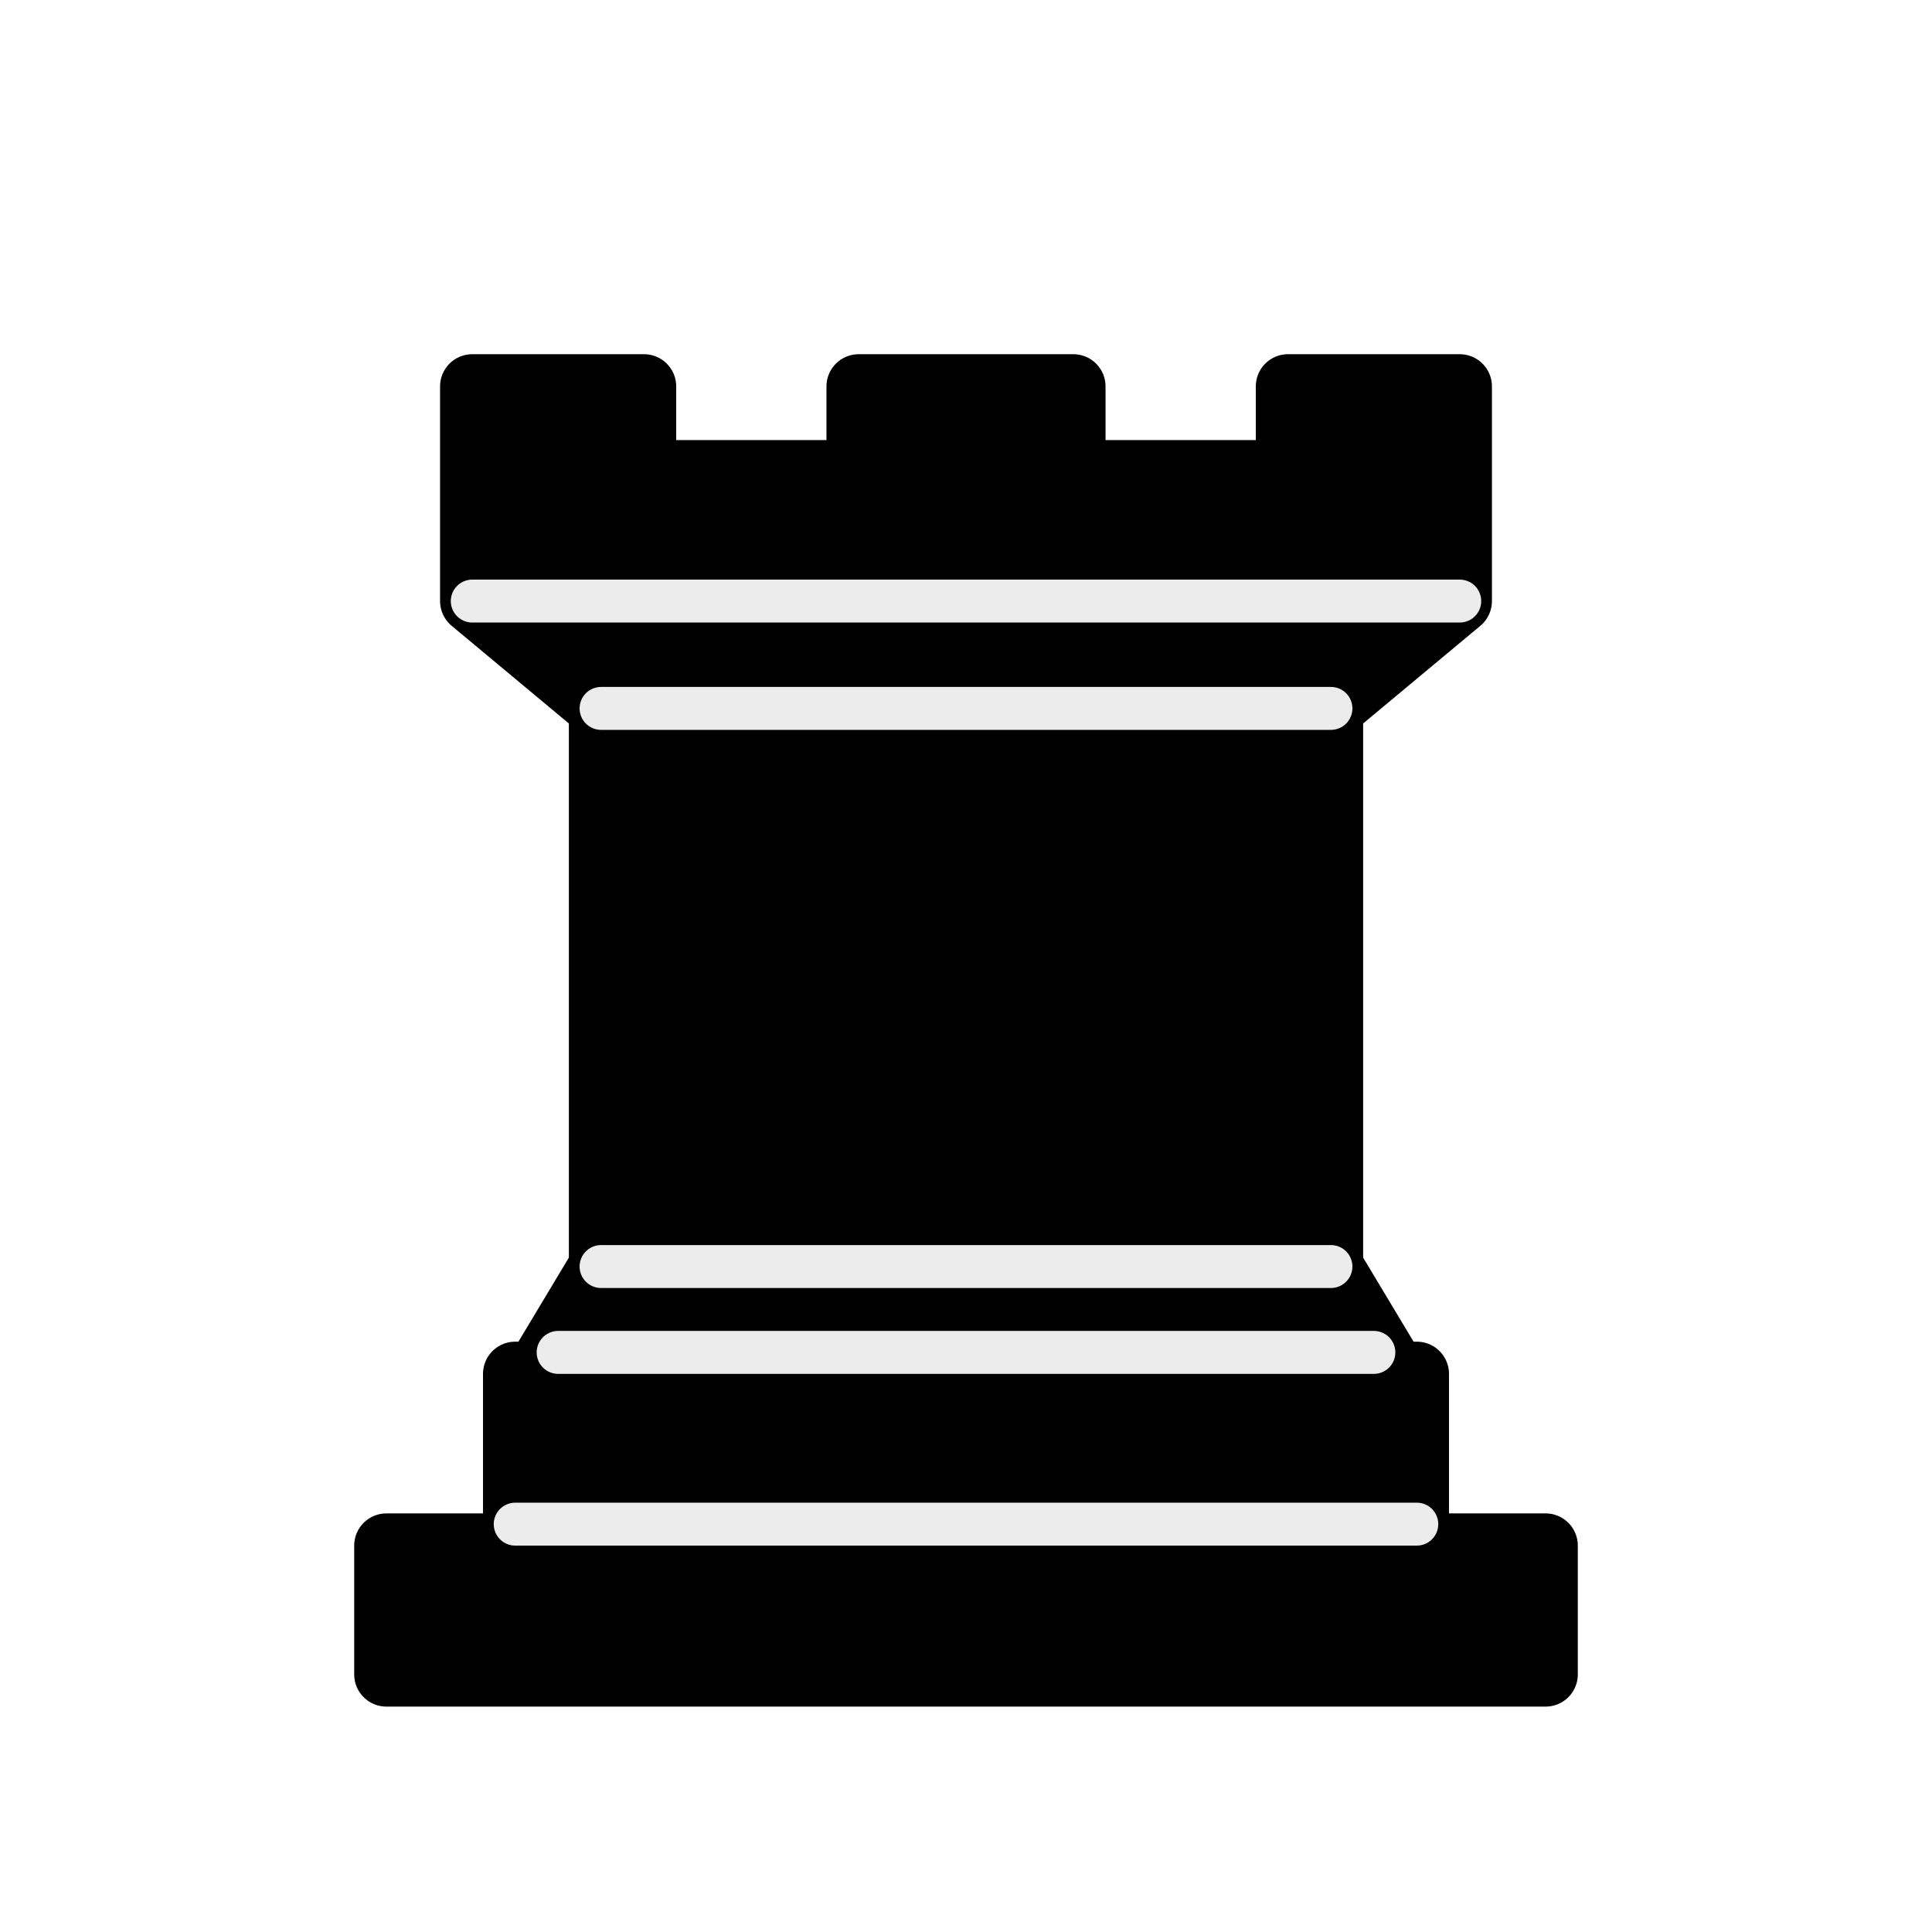
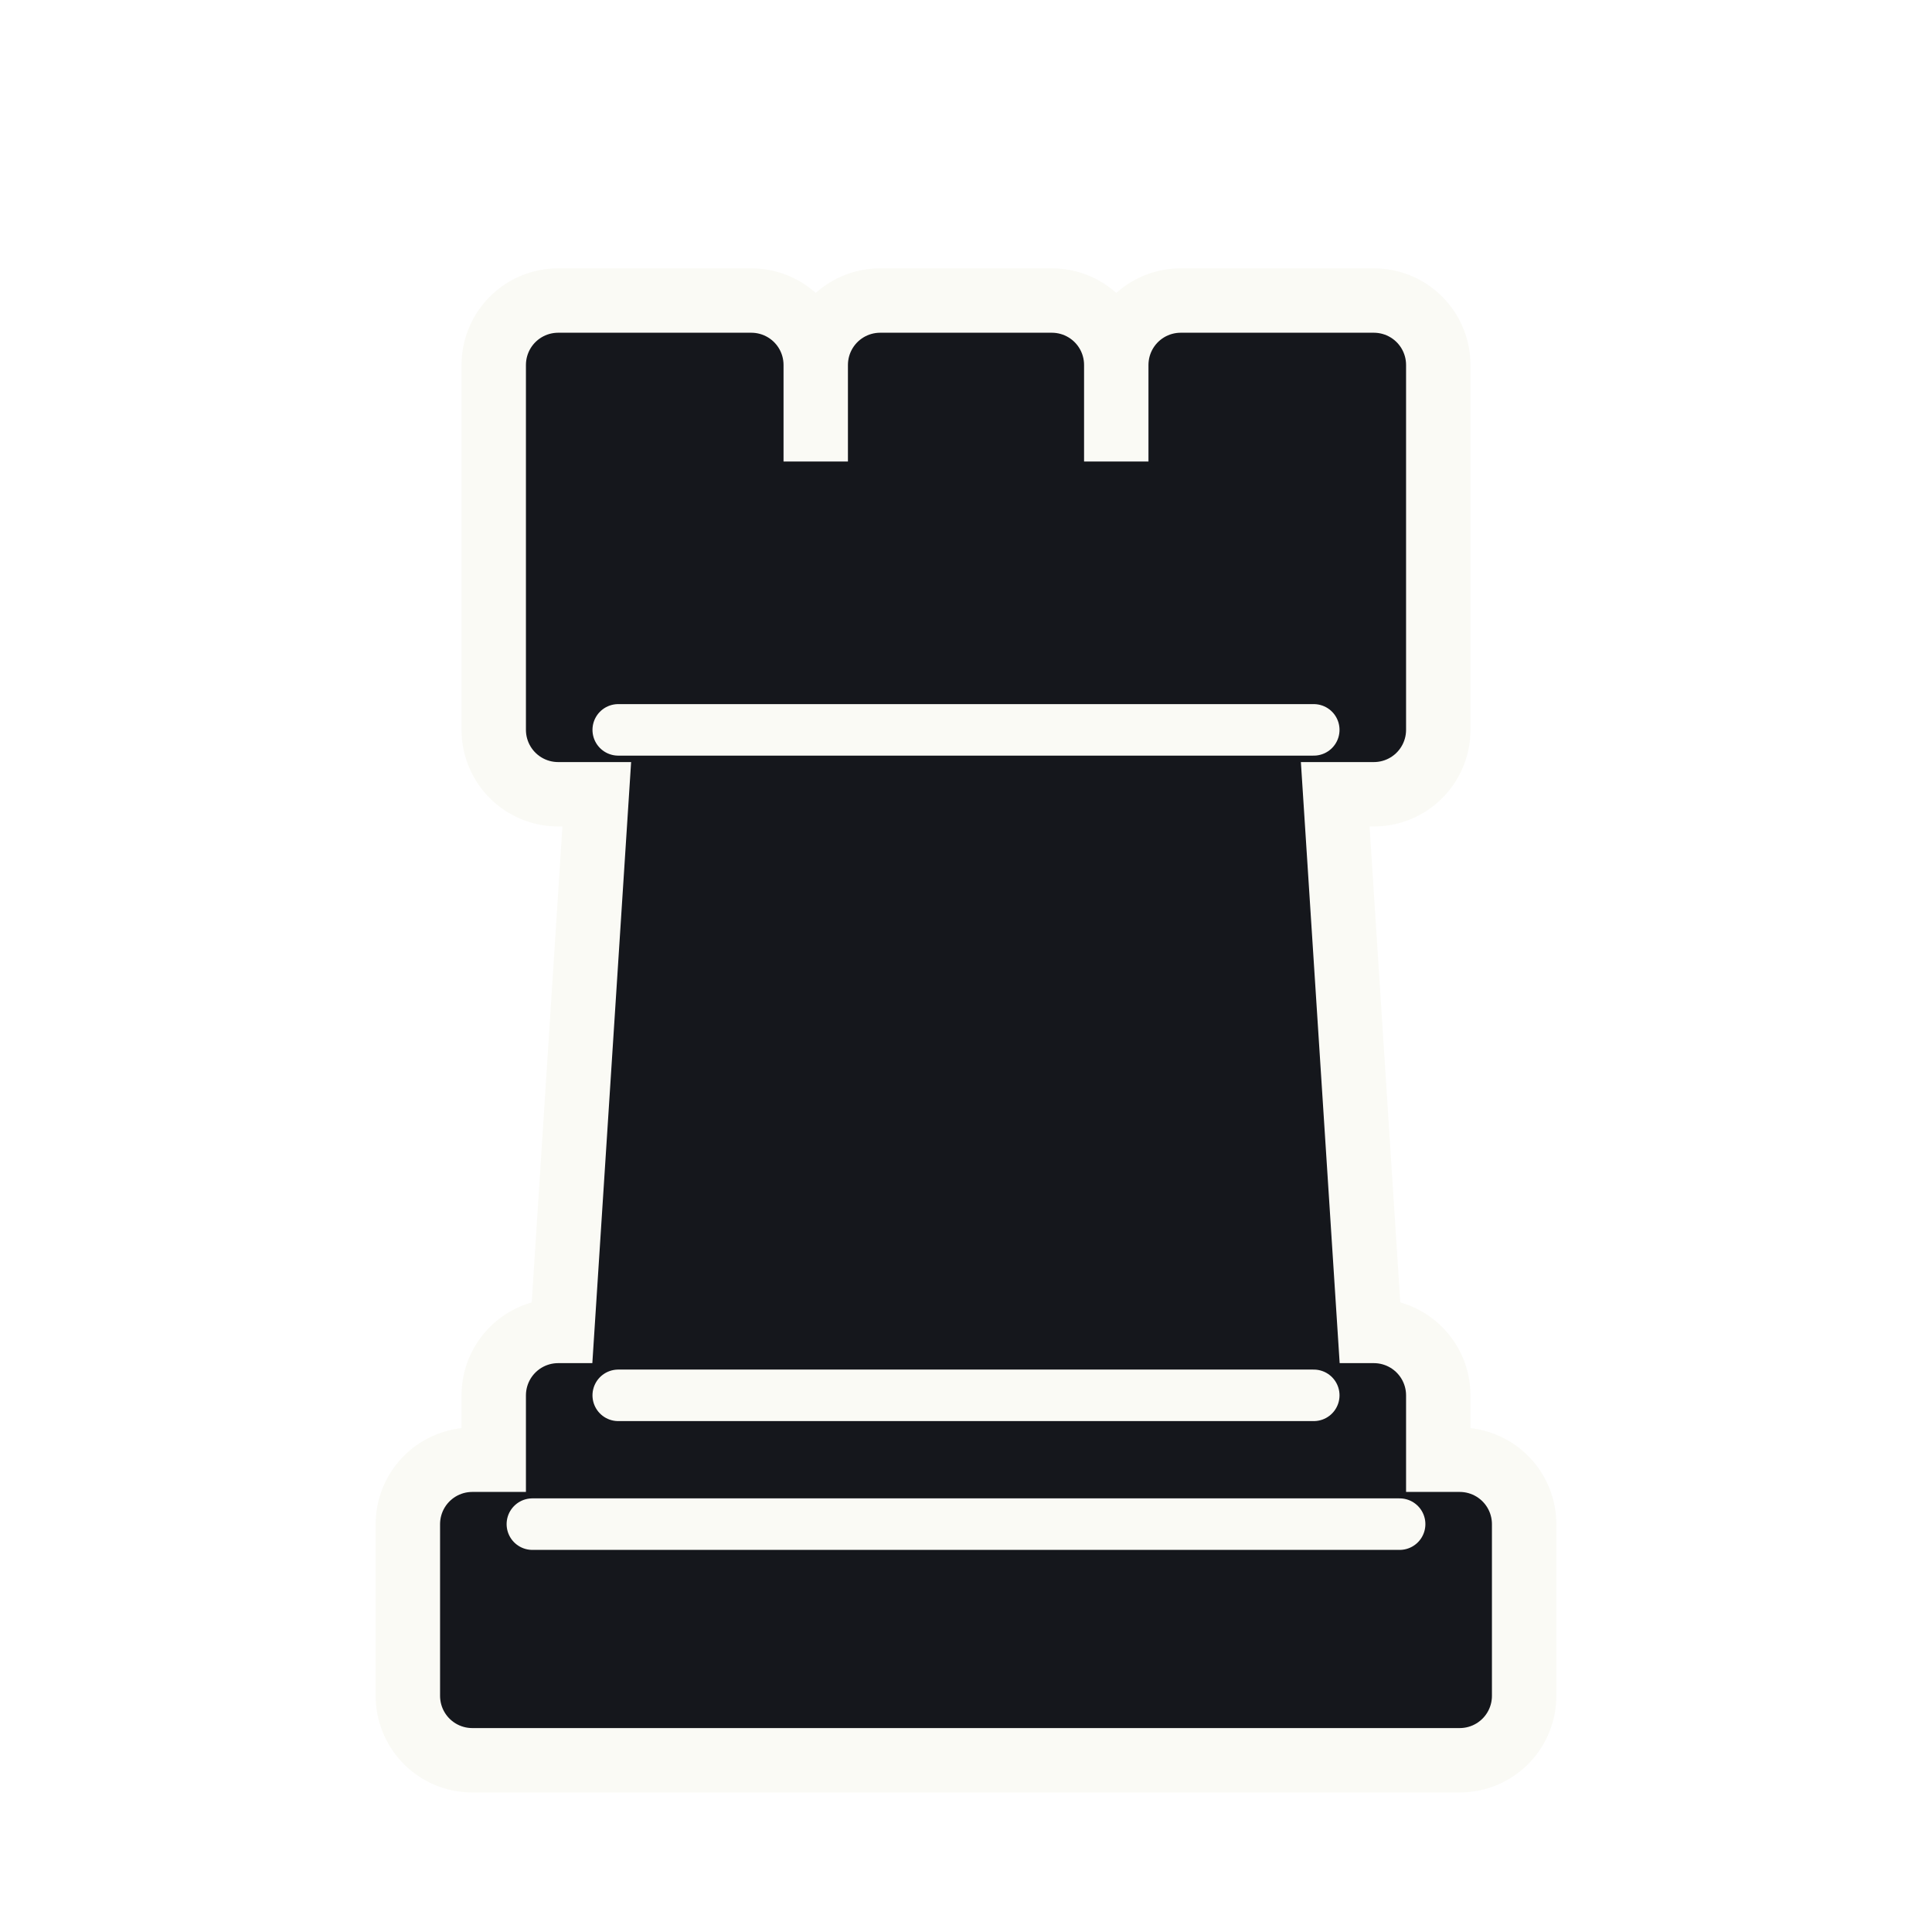
- <svg xmlns="http://www.w3.org/2000/svg" style="color-scheme:light only" width="45" height="45" viewBox="0 0 45 45">
-   <g fill-rule="evenodd" stroke="#000" stroke-linecap="round" stroke-linejoin="round" stroke-width="1.5">
-     <path stroke-linecap="butt" d="M9 39h27v-3H9zm3.5-7 1.5-2.5h17l1.5 2.5zm-.5 4v-4h21v4z" />
-     <path stroke-linecap="butt" stroke-linejoin="miter" d="M14 29.5v-13h17v13z" />
-     <path stroke-linecap="butt" d="M14 16.5 11 14h23l-3 2.5zM11 14V9h4v2h5V9h5v2h5V9h4v5z" />
-     <path fill="none" stroke="#ececec" stroke-linejoin="miter" stroke-width="1" d="M12 35.5h21m-20-4h19m-18-2h17m-17-13h17M11 14h23" />
+ <svg xmlns="http://www.w3.org/2000/svg" viewBox="0 0 45 45">
+   <g fill="#fafaf5" stroke="#fafaf5" stroke-width="4.5" stroke-linejoin="round">
+     <path d="M15.5 17h14l1 15.5h-16z" />
+     <path d="M13 8.5h4.5v3h3v-3h4v3h3v-3H32V17H13z" />
+     <path d="M13 32.5h19v3H13z" />
+     <path d="M11 35.5h23v4H11z" />
+   </g>
+   <g fill="#15171c" stroke="#15171c" stroke-width="1.5" stroke-linejoin="round">
+     <path d="M15.5 17h14l1 15.5h-16z" />
+     <path d="M13 8.5h4.5v3h3v-3h4v3h3v-3H32V17H13z" />
+     <path d="M13 32.5h19v3H13z" />
+     <path d="M11 35.5h23v4H11z" />
+   </g>
+   <g fill="none" stroke="#fafaf5" stroke-width="1.2" stroke-linecap="round">
+     <path d="M14.4 17h16.2M14.4 32.5h16.2M12.4 35.5h20.2" />
  </g>
</svg>
